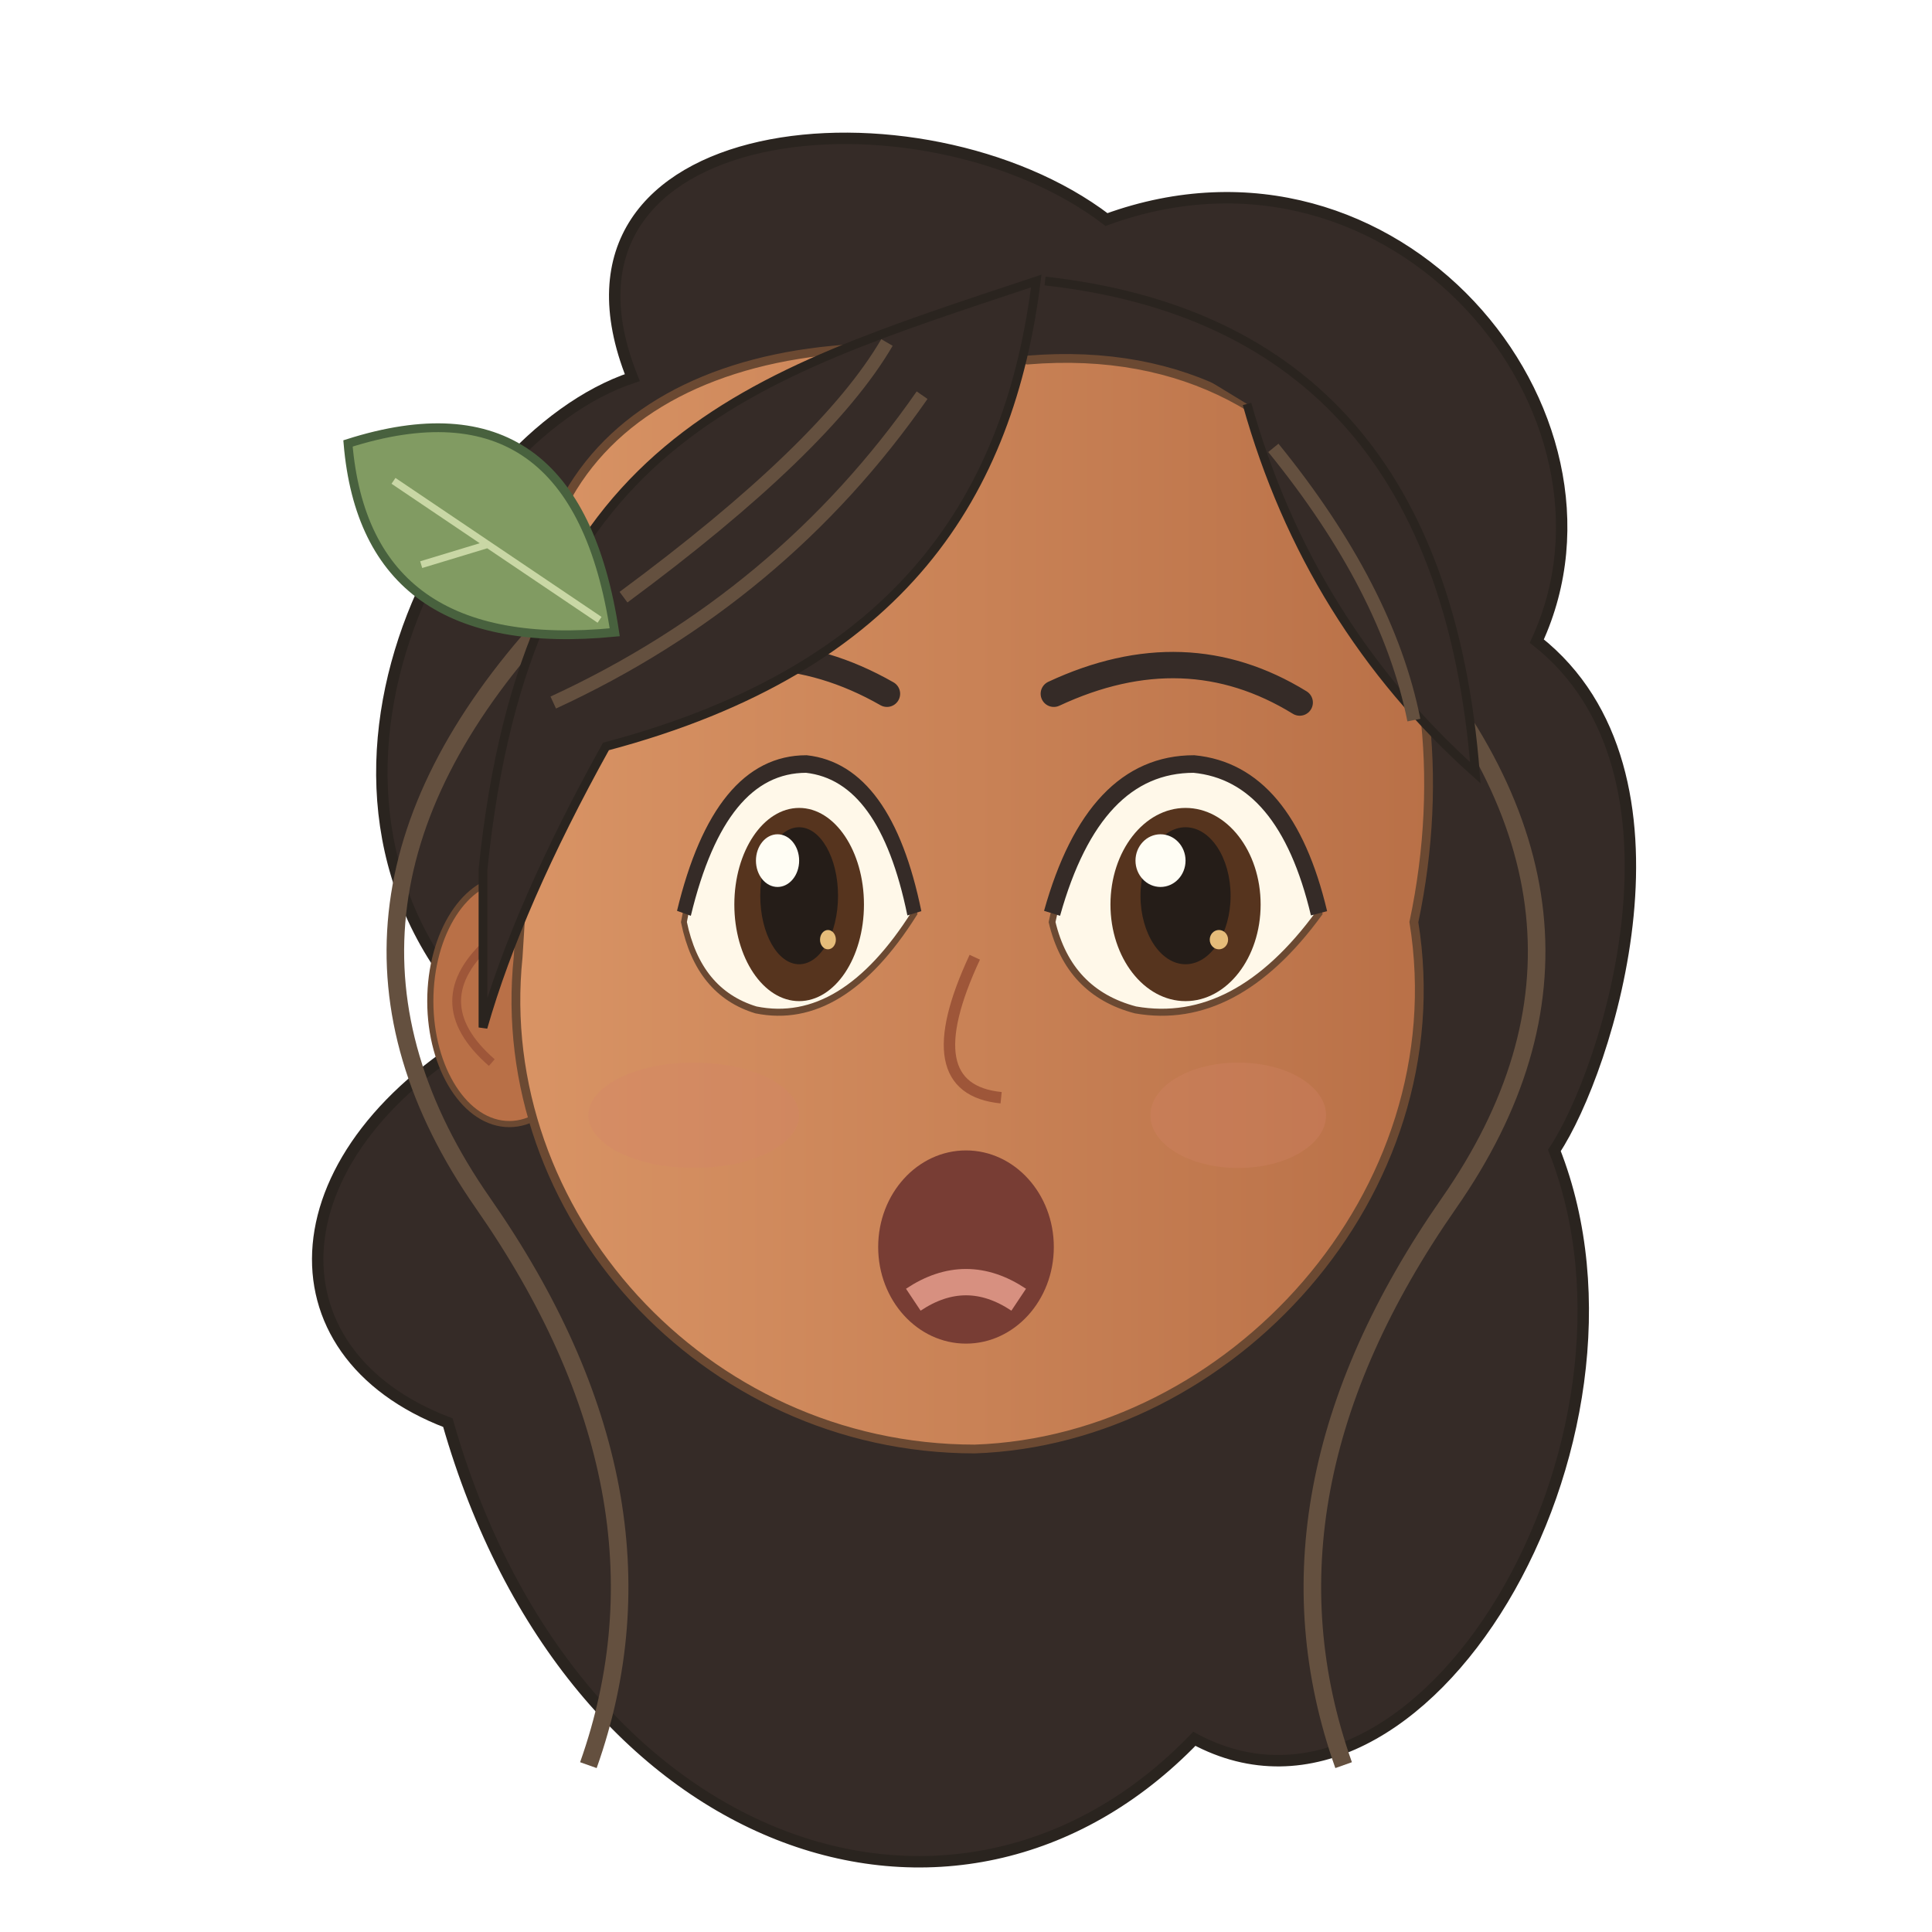
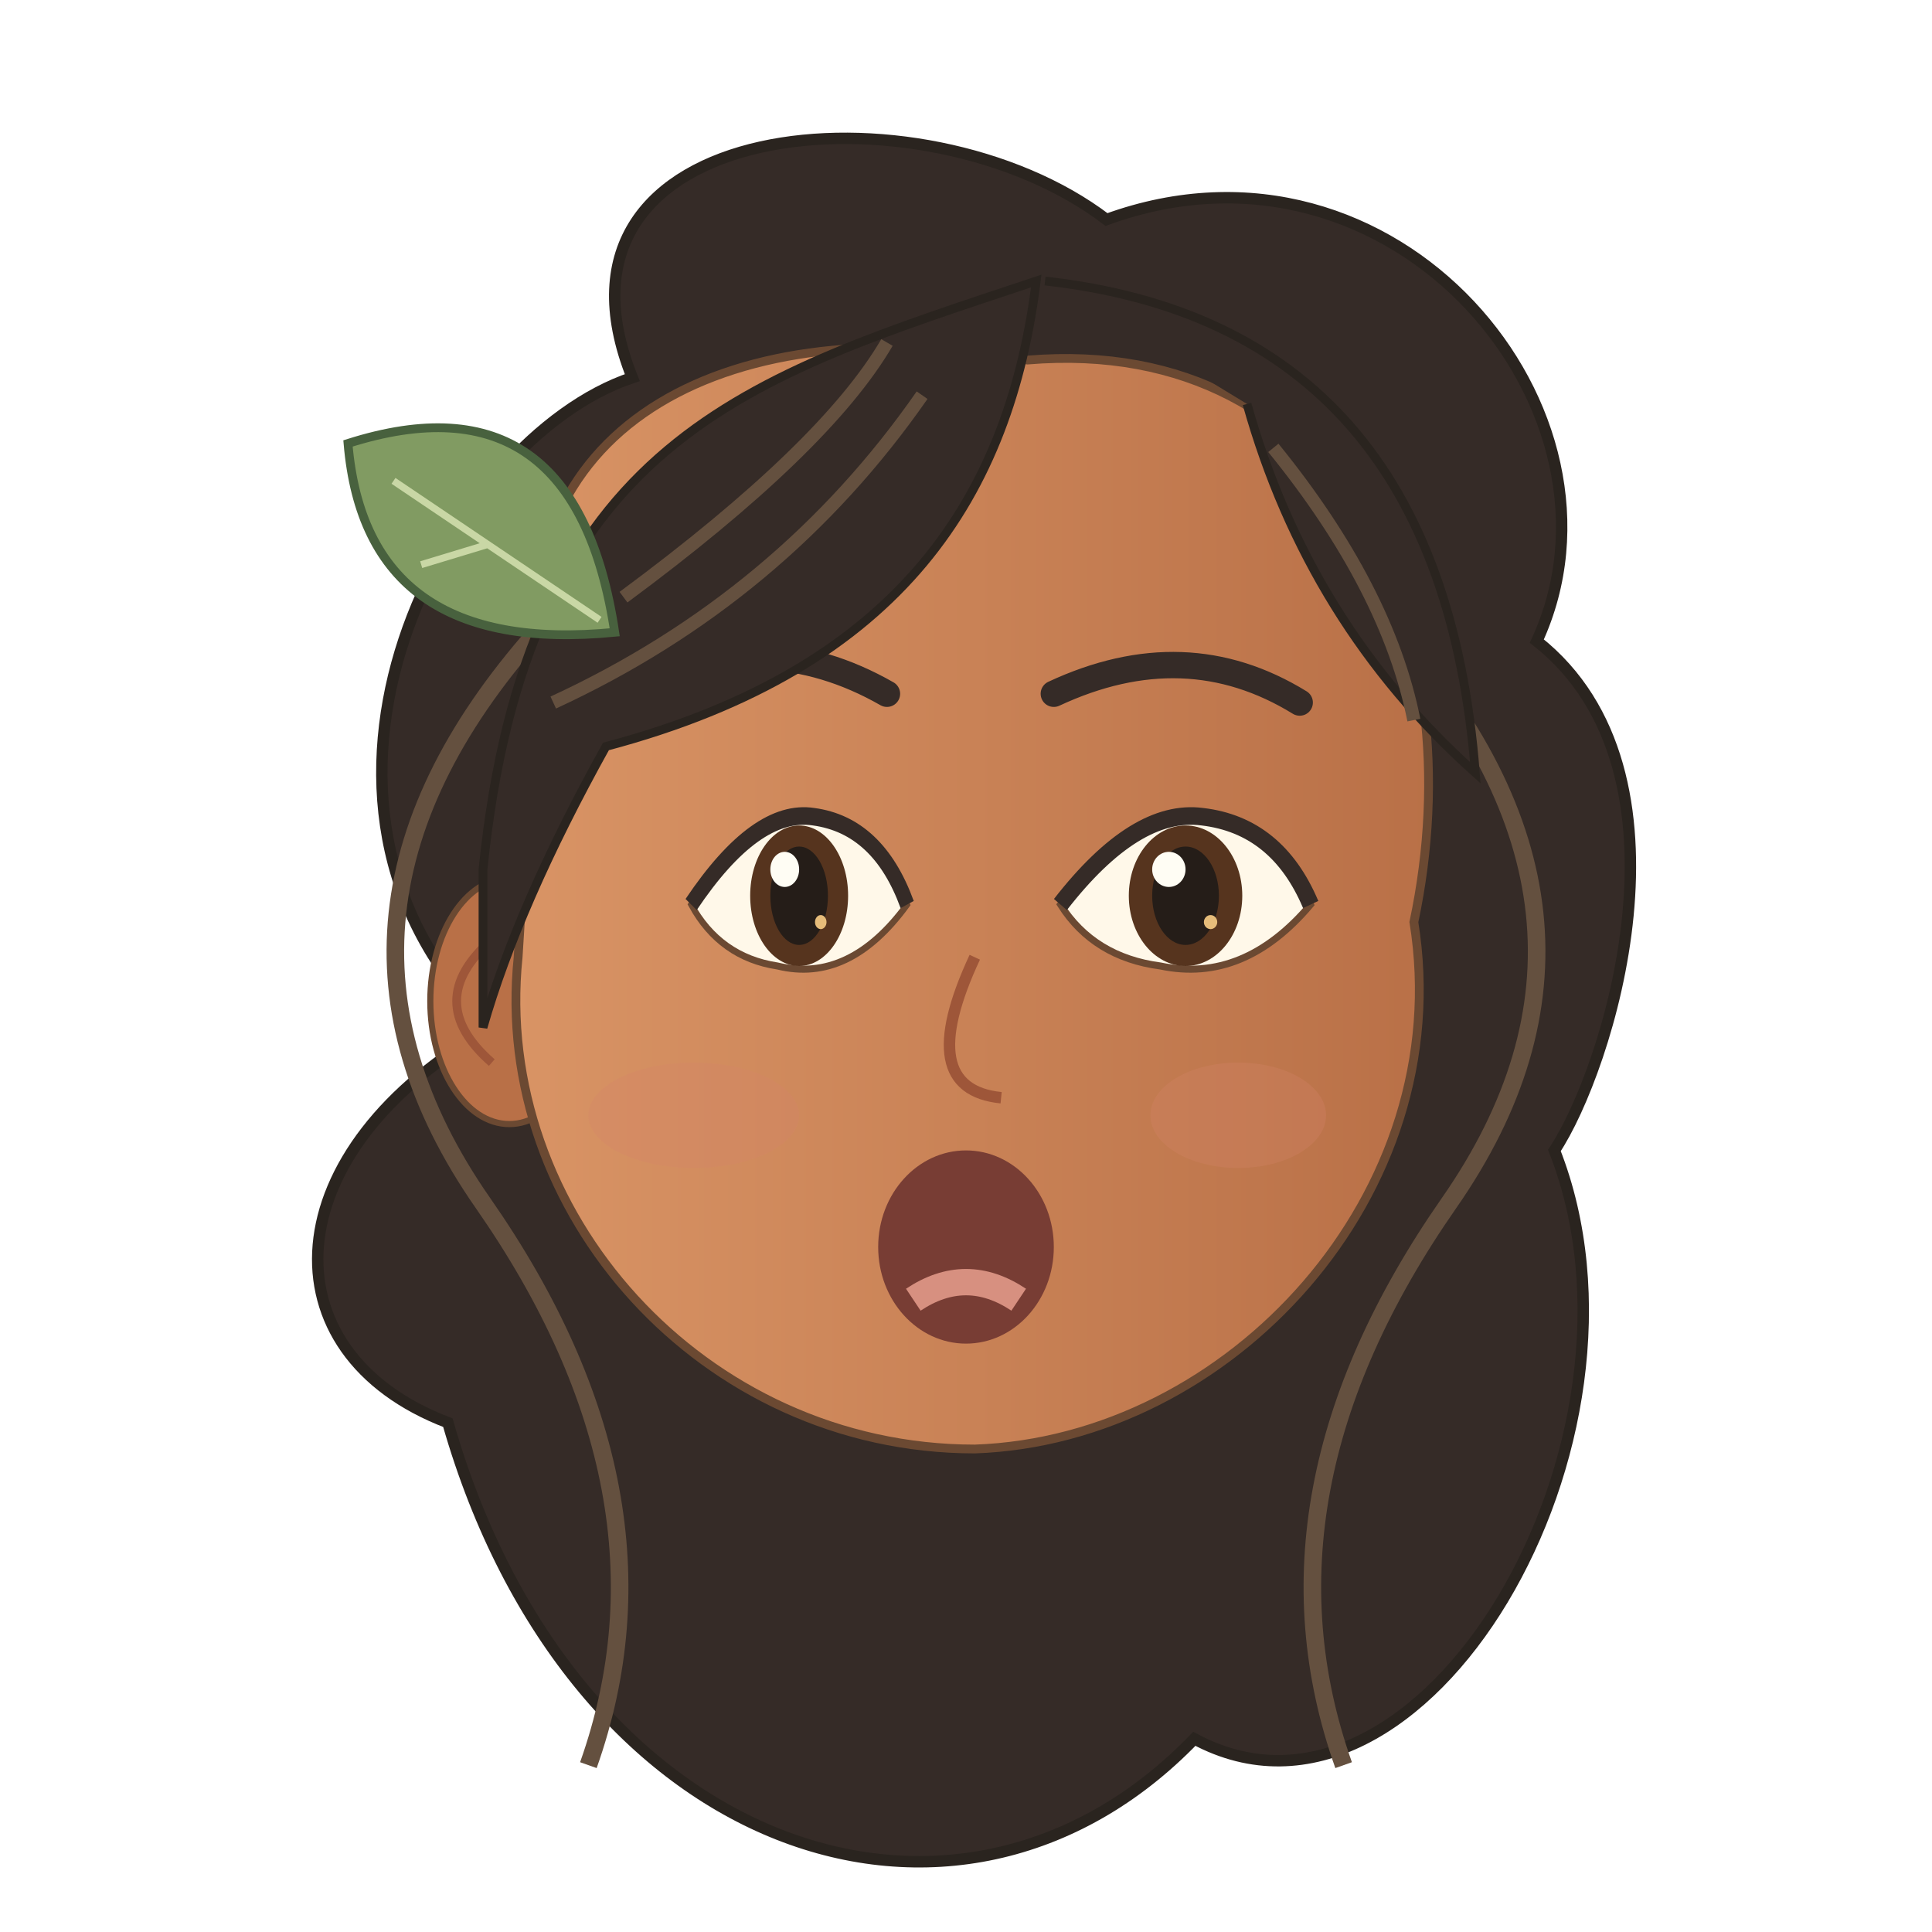
<svg xmlns="http://www.w3.org/2000/svg" width="240" height="240" viewBox="-100 -100 200 220" role="img" aria-label="Hrudhi facial study">
  <defs>
    <linearGradient id="hrudhi-face-naturalist-skin">
      <stop stop-color="#D99465" />
      <stop offset="1" stop-color="#B97047" />
    </linearGradient>
  </defs>
  <path d="M-54 17C-81-9-59-50-38-57C-50-87-5-91 16-75C49-87 77-53 65-27C84-12 73 22 67 31C80 64 52 112 26 98C-1 126-45 111-59 62C-80 54-79 31-54 17Z" fill="#352B27" stroke="#2A241F" stroke-width="1.3" />
  <path d="M-48-29Q-78 4 -55 37T-43 101" stroke="#64503F" stroke-width="2" fill="none" />
  <path d="M48-29Q78 4 55 37T43 101" stroke="#64503F" stroke-width="2" fill="none" />
  <ellipse cx="-52" cy="14" rx="9" ry="14" fill="#B97047" stroke="#6B4932" stroke-width=".7" />
  <path d="M-54 7q-8 7 0 14" stroke="#9E5639" fill="none" />
  <path d="M-49-23C-52-52-27-65 7-59C43-62 58-28 51 5C56 36 30 64 1 65C-30 65-54 38-51 9Z" fill="url(#hrudhi-face-naturalist-skin)" stroke="#6B4932" stroke-width="1" />
  <ellipse cx="-31" cy="27" rx="12" ry="6" fill="#D58368" opacity=".3" />
  <ellipse cx="31" cy="27" rx="10" ry="6" fill="#D58368" opacity=".3" />
  <g transform="translate(-19 0) scale(0.82 1)">
-     <path d="M-16 5Q-12-13 0-13Q12-13 16 4Q6 17-6 15Q-14 13-16 5Z" fill="#FFF8E9" stroke="#6B4932" stroke-width=".8" />
-     <ellipse cy="3" rx="9" ry="11" fill="#56341E" />
-     <ellipse cy="2" rx="5.4" ry="7.8" fill="#251D18" />
-     <circle cx="-3" cy="-2" r="3" fill="#FFFDF4" />
-     <circle cx="4" cy="7" r="1.1" fill="#E6BC7A" />
-     <path d="M-16 4Q-11-13 1-13Q12-12 16 4" stroke="#352B27" stroke-width="2" fill="none" />
+     <path d="M-15 3Q-6-8 2-7Q11-6 15 3Q7 12-3 10Q-11 9-15 3Z" fill="#FFF8E9" stroke="#6B4932" stroke-width=".8" />
+     <ellipse cy="2" rx="6.8" ry="8" fill="#56341E" />
+     <ellipse cy="2" rx="4" ry="5.6" fill="#251D18" />
+     <circle cx="-2" cy="-1" r="2" fill="#FFFDF4" />
+     <circle cx="3" cy="5" r=".8" fill="#E6BC7A" />
+     <path d="M-15 3Q-6-8 2-7Q11-6 15 3" stroke="#352B27" stroke-width="2" fill="none" />
  </g>
  <g transform="translate(25 0) scale(0.95 1)">
-     <path d="M-16 5Q-12-13 0-13Q12-13 16 4Q6 17-6 15Q-14 13-16 5Z" fill="#FFF8E9" stroke="#6B4932" stroke-width=".8" />
-     <ellipse cy="3" rx="9" ry="11" fill="#56341E" />
-     <ellipse cy="2" rx="5.4" ry="7.8" fill="#251D18" />
-     <circle cx="-3" cy="-2" r="3" fill="#FFFDF4" />
-     <circle cx="4" cy="7" r="1.1" fill="#E6BC7A" />
-     <path d="M-16 4Q-11-13 1-13Q12-12 16 4" stroke="#352B27" stroke-width="2" fill="none" />
+     <path d="M-15 3Q-6-8 2-7Q11-6 15 3Q7 12-3 10Q-11 9-15 3Z" fill="#FFF8E9" stroke="#6B4932" stroke-width=".8" />
+     <ellipse cy="2" rx="6.8" ry="8" fill="#56341E" />
+     <ellipse cy="2" rx="4" ry="5.6" fill="#251D18" />
+     <circle cx="-2" cy="-1" r="2" fill="#FFFDF4" />
+     <circle cx="3" cy="5" r=".8" fill="#E6BC7A" />
+     <path d="M-15 3Q-6-8 2-7Q11-6 15 3" stroke="#352B27" stroke-width="2" fill="none" />
  </g>
  <path d="M-38 -22Q-23 -29 -9 -21 M10 -21Q25 -28 38 -20" stroke="#352B27" stroke-width="3" stroke-linecap="round" fill="none" />
  <path d="M1 9q-7 15 3 16" stroke="#9E5639" stroke-width="1.3" fill="none" />
  <g transform="translate(0 0)">
    <g data-viseme="rest" style="opacity:0">
-       <path d="M-14 37Q0 48 14 37" stroke="#6B4932" stroke-width="1.5" stroke-linecap="round" fill="none" />
+       <path d="M-14 38Q1 48 15 36" stroke="#6B4932" stroke-width="1.5" stroke-linecap="round" fill="none" />
      <path d="M-6 44Q1 47 7 43" stroke="#C17E65" fill="none" />
    </g>
    <g data-viseme="A" style="opacity:1">
      <ellipse cy="42" rx="10" ry="11" fill="#783D34" />
      <path d="M-6 48Q0 44 6 48" stroke="#D79080" stroke-width="3" fill="none" />
    </g>
    <g data-viseme="E" style="opacity:0">
      <ellipse cy="41" rx="13" ry="7" fill="#783D34" />
      <path d="M-8 37H8" stroke="#FFF4DE" stroke-width="3" />
    </g>
    <g data-viseme="O" style="opacity:0">
      <ellipse cy="42" rx="7" ry="10" fill="#783D34" />
    </g>
    <g data-viseme="U" style="opacity:0">
      <ellipse cy="42" rx="5.5" ry="8" fill="#783D34" />
    </g>
    <g data-viseme="M" style="opacity:0">
      <path d="M-12 41Q0 44 12 41" stroke="#6B4932" stroke-width="1.5" stroke-linecap="round" fill="none" />
    </g>
    <g data-viseme="F" style="opacity:0">
      <path d="M-11 38Q0 33 11 38L7 44Q0 49-7 44Z" fill="#A65D51" />
      <path d="M-7 37H7" stroke="#FFF4DE" stroke-width="3" />
    </g>
    <g data-viseme="L" style="opacity:0">
      <ellipse cy="41" rx="10" ry="8" fill="#783D34" />
      <path d="M-5 43Q0 34 5 43" fill="#D99483" />
    </g>
  </g>
  <g data-part="blink" style="opacity:0">
    <path d="M-40 4Q-23 19-7 4V-15H-40Z M7 4Q23 19 40 4V-15H7Z" fill="#D99465" />
    <path d="M-37 5q14 10 28 0 M10 5q14 10 27 0" stroke="#352B27" fill="none" />
  </g>
  <path d="M-55-1C-50-50-25-57 8-68C5-44-7-24-41-15Q-51 3-55 17Z M9-68Q54-63 58-12Q39-29 32-54" fill="#352B27" stroke="#2A241F" stroke-width="1" />
  <path d="M-47-20Q-21-32-5-55 M-39-32Q-16-49-9-61 M35-49Q48-33 51-18" stroke="#64503F" stroke-width="1.5" fill="none" />
  <g transform="translate(-40 -28) rotate(-24)">
    <path d="M0 0Q-27-9-19-32Q8-29 0 0Z" fill="#819B62" stroke="#48613E" />
    <path d="M-1-2L-16-26M-9-15l-8-1" stroke="#C9D7A5" stroke-width=".8" />
  </g>
</svg>
